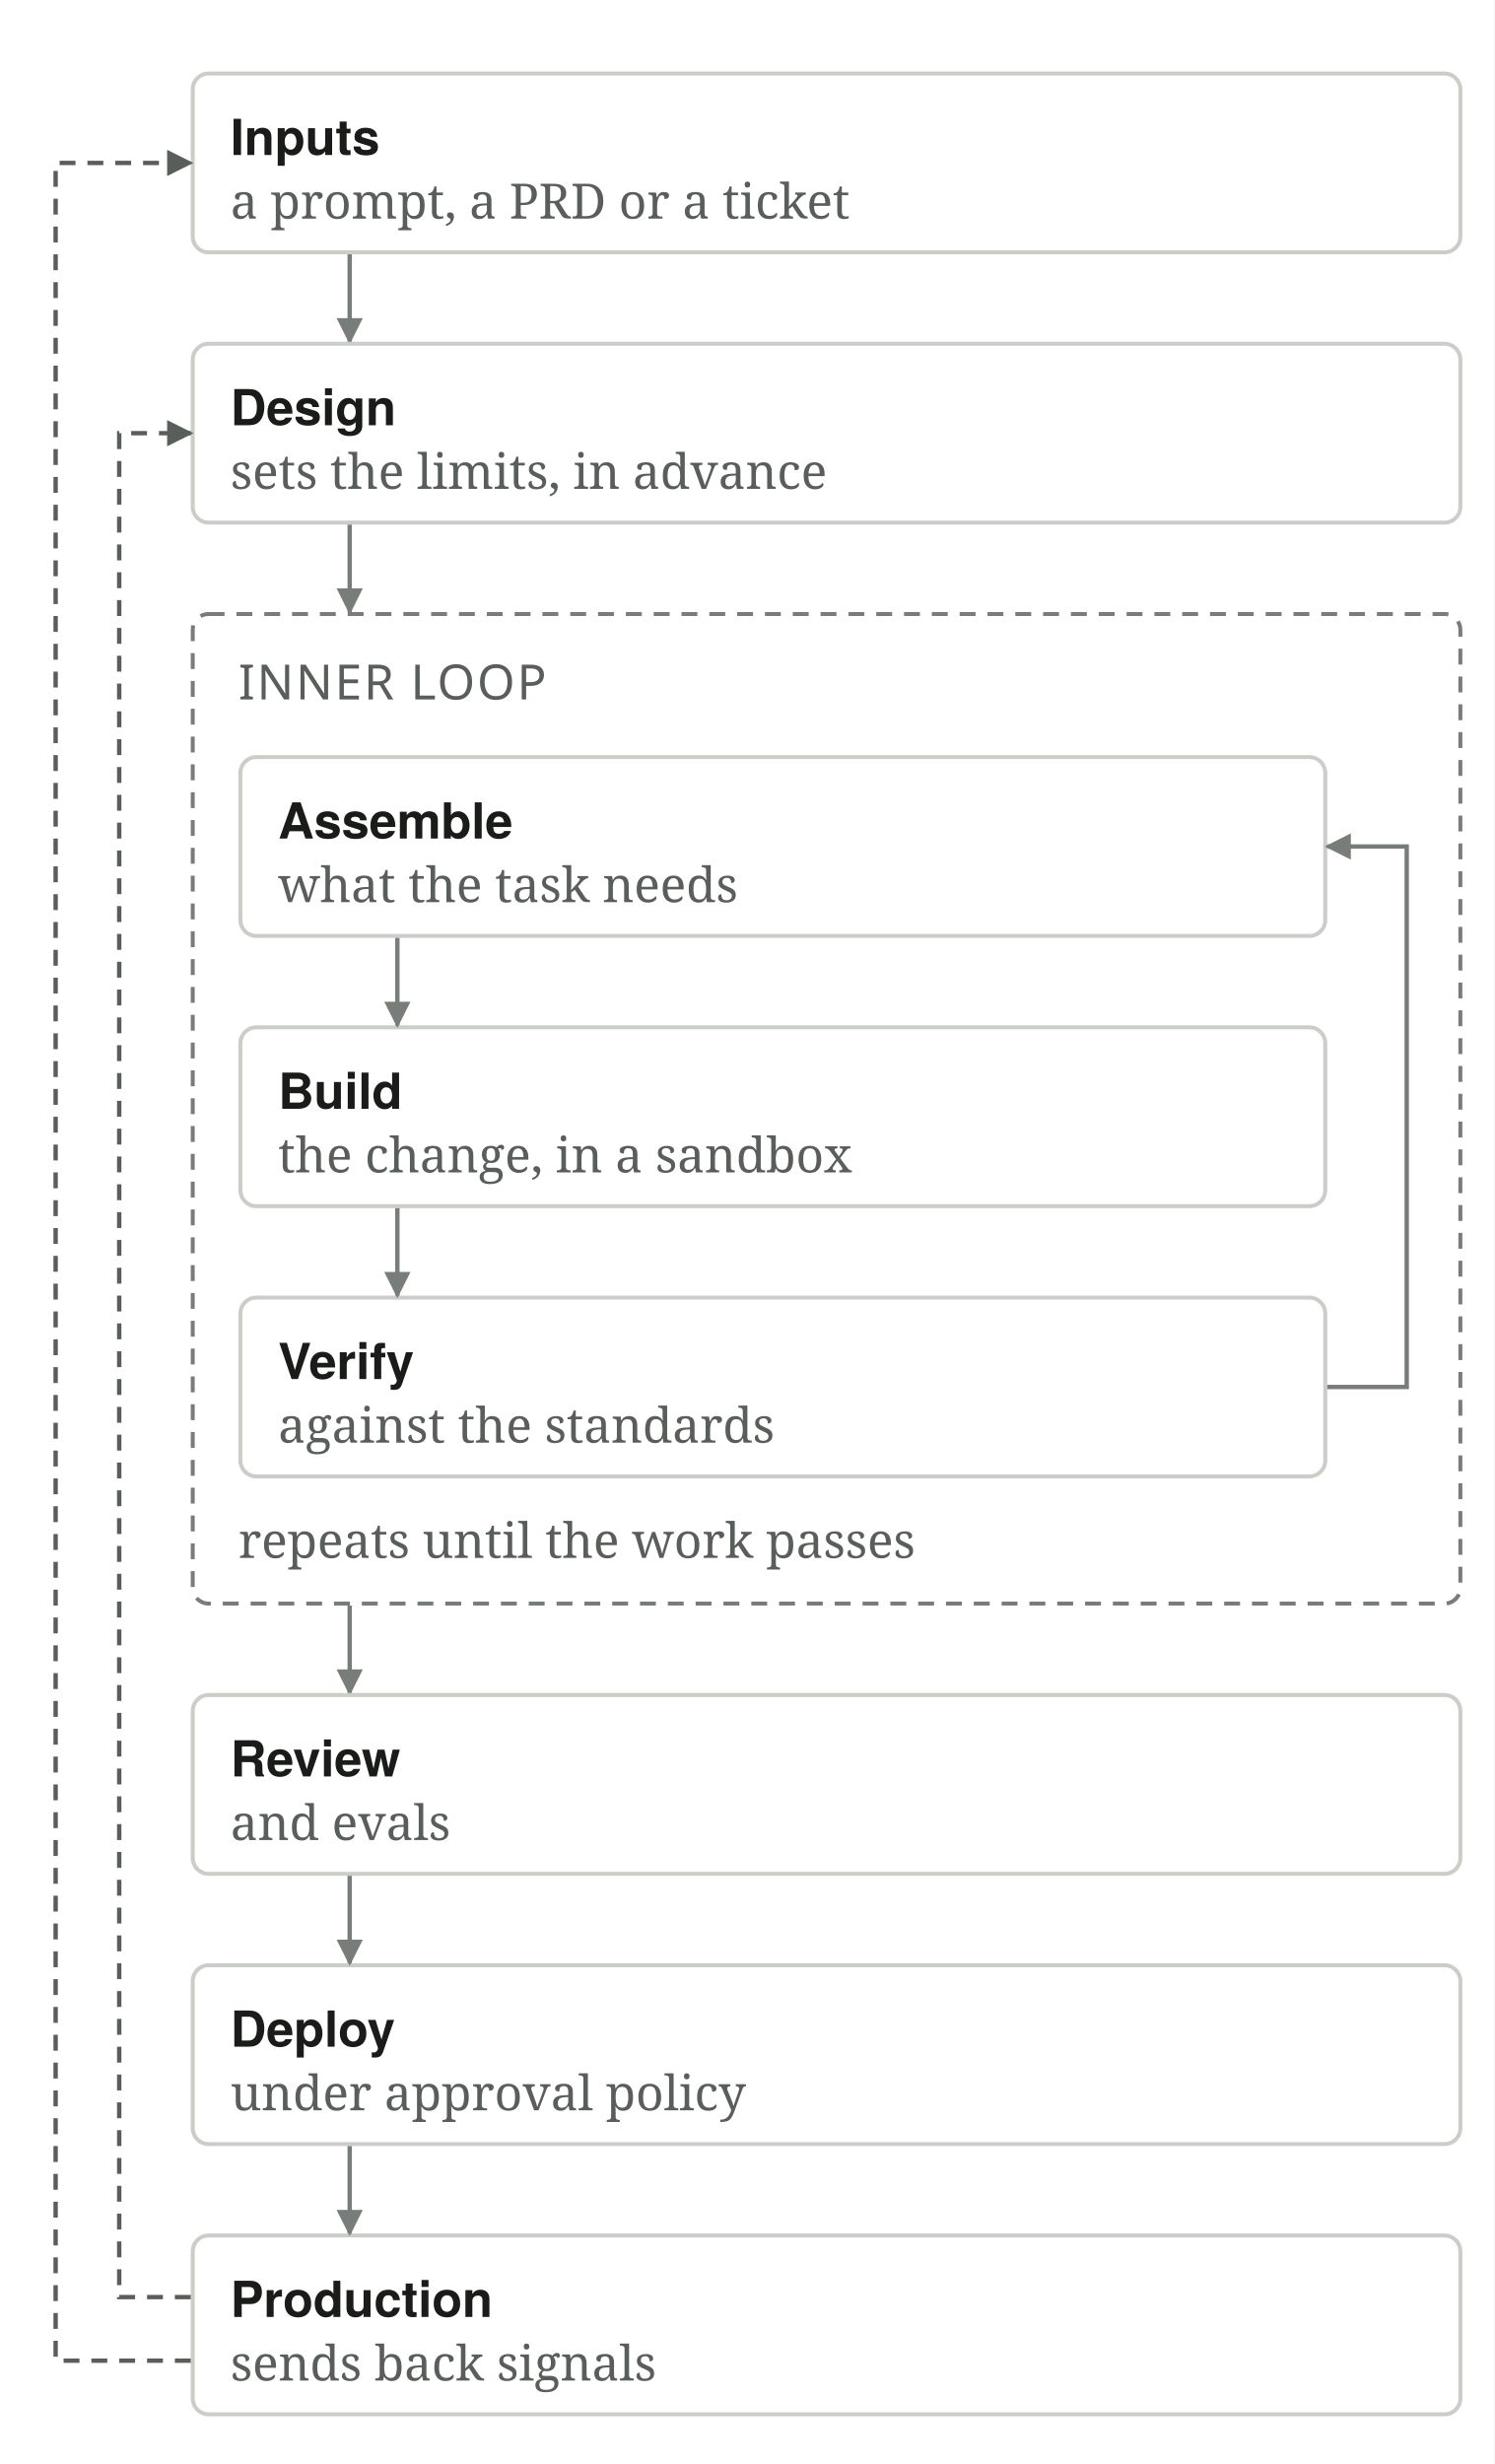
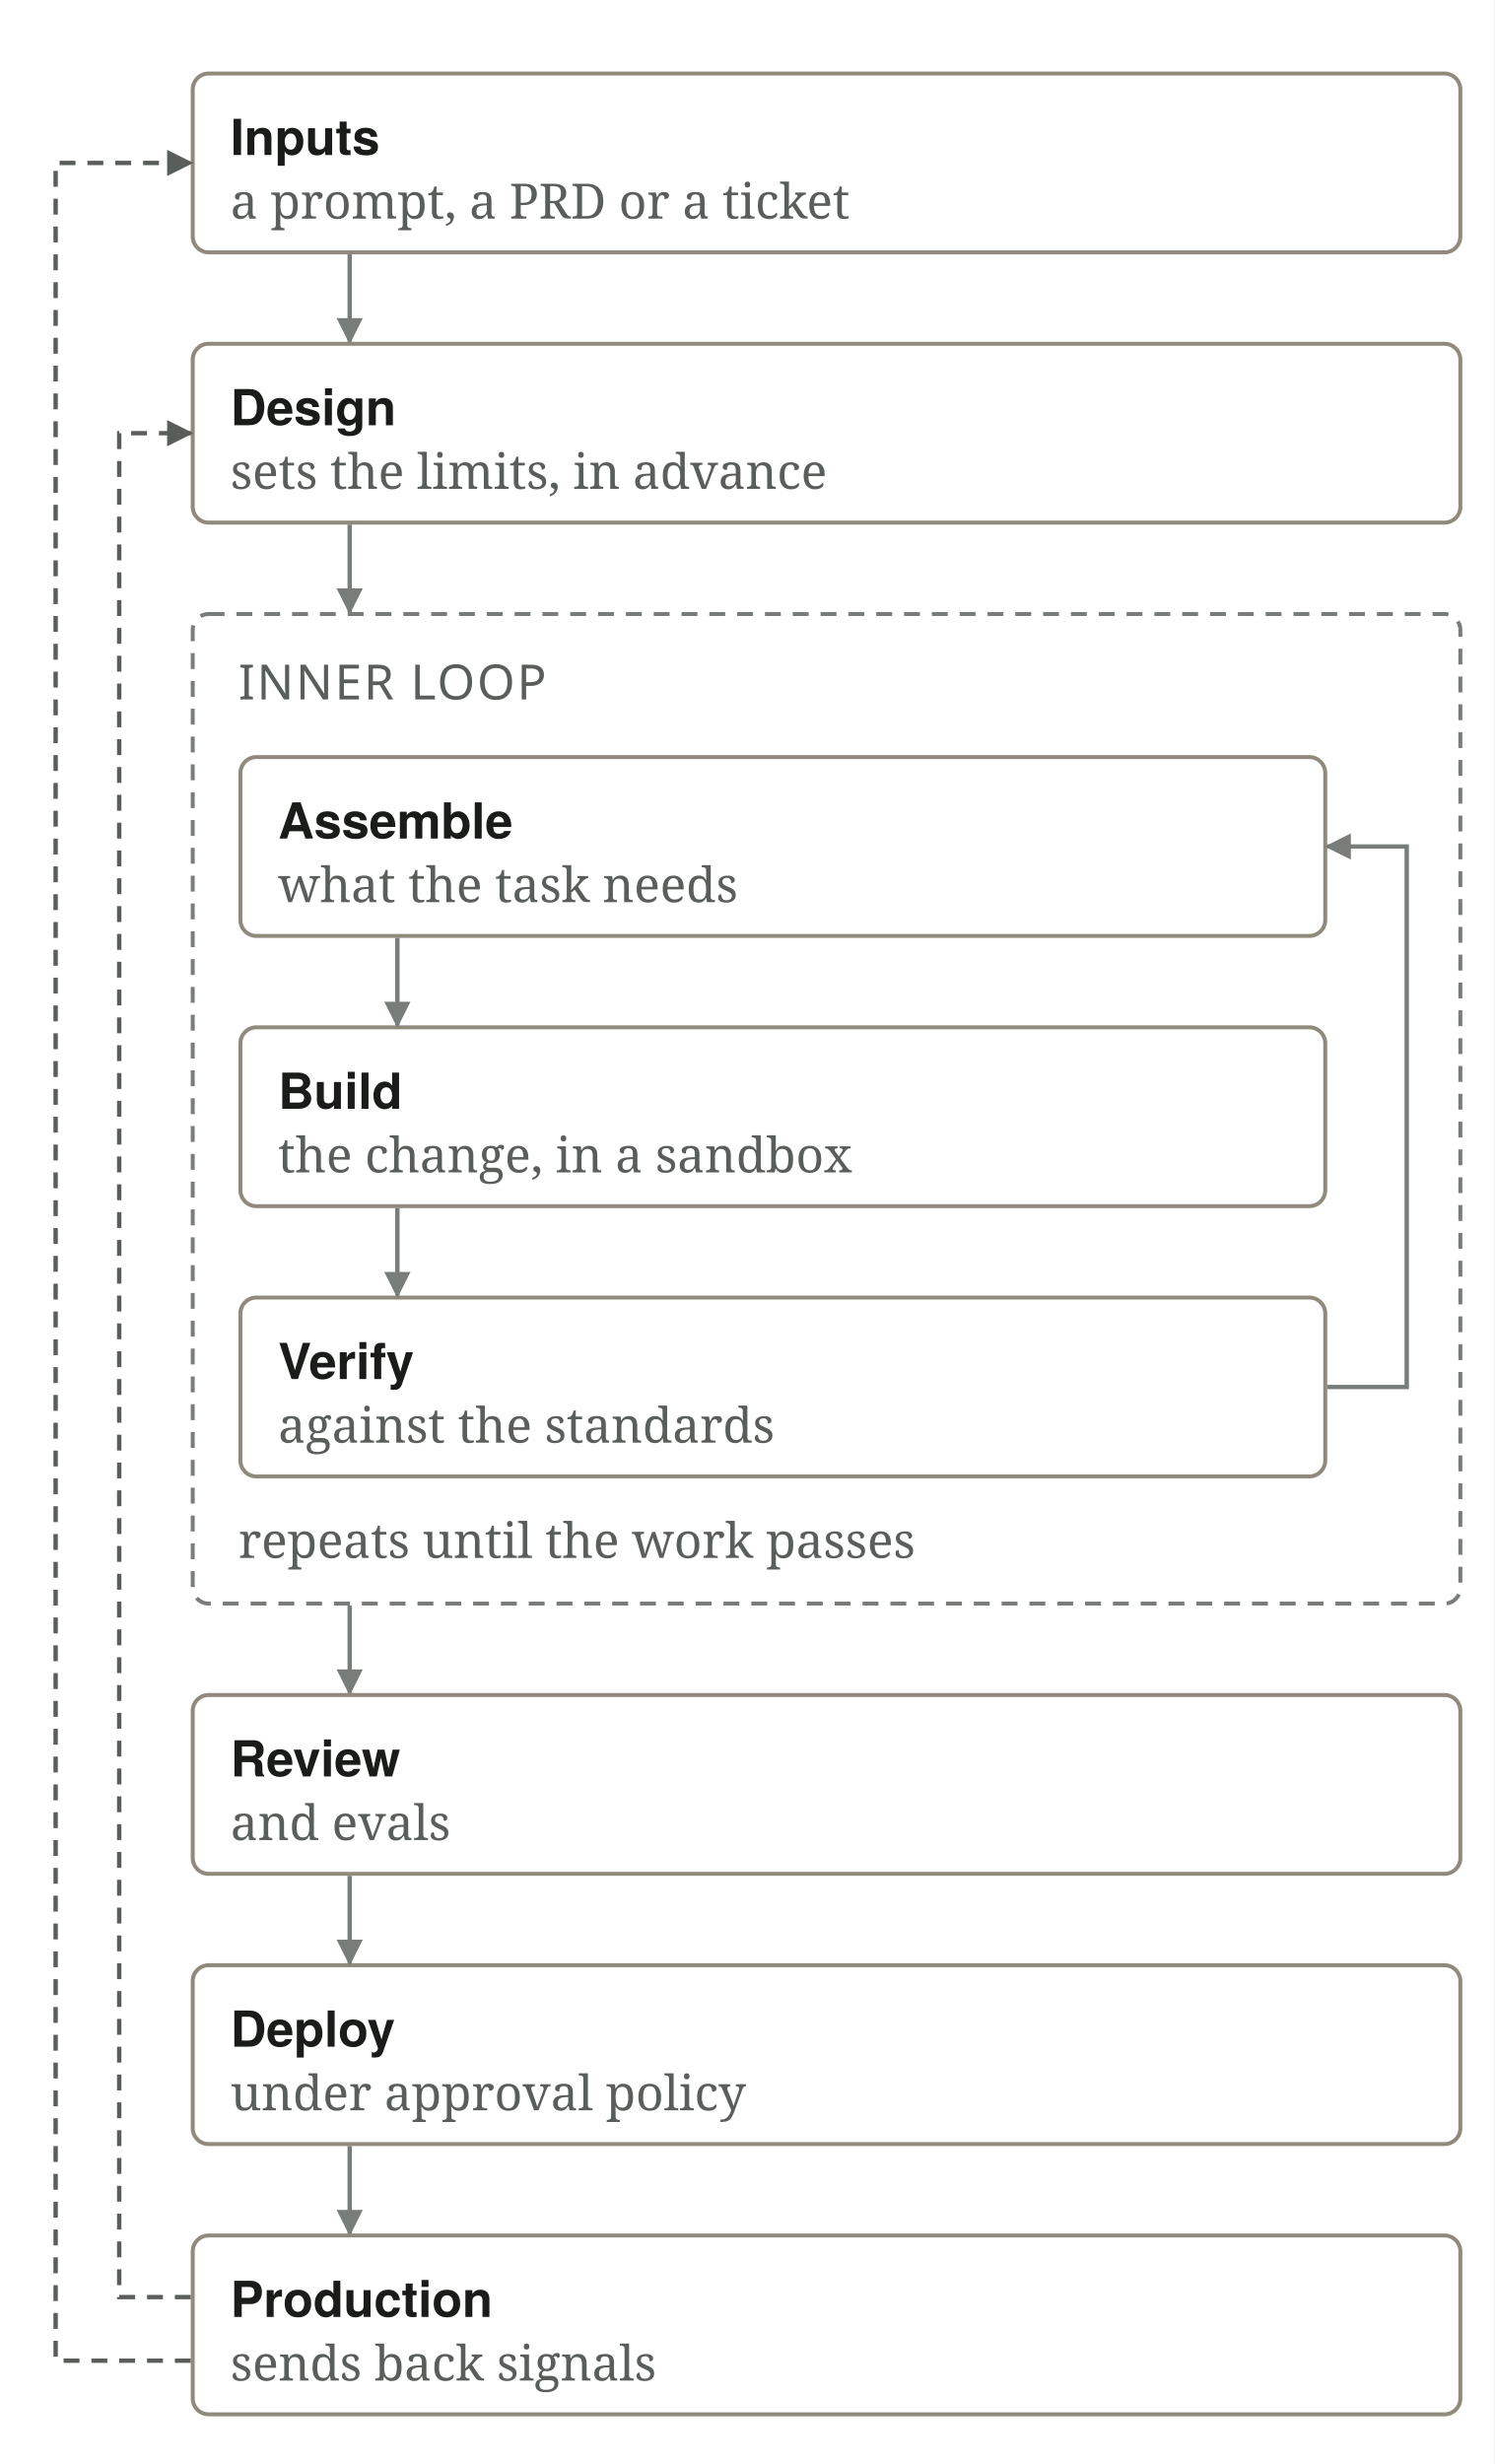
<svg xmlns="http://www.w3.org/2000/svg" viewBox="0 0 376 620" width="376" height="620" role="img" aria-labelledby="sf1n-t sf1n-d">
  <rect width="376" height="620" fill="#FFFFFF" />
  <defs>
    <marker id="sf1n-a" viewBox="0 0 10 10" refX="9" refY="5" markerWidth="6" markerHeight="6" orient="auto-start-reverse">
      <path d="M0 0 L10 5 L0 10 z" fill="#797D79" />
    </marker>
    <marker id="sf1n-g" viewBox="0 0 10 10" refX="9" refY="5" markerWidth="6" markerHeight="6" orient="auto-start-reverse">
      <path d="M0 0 L10 5 L0 10 z" fill="#5A7A00" />
    </marker>
    <marker id="sf1n-s" viewBox="0 0 10 10" refX="9" refY="5" markerWidth="6" markerHeight="6" orient="auto-start-reverse">
      <path d="M0 0 L10 5 L0 10 z" fill="#5A5E5A" />
    </marker>
  </defs>
  <g transform="translate(8 8)">
-     <rect x="40.5" y="10.5" width="319" height="45" rx="4" fill="none" stroke="#CBCDC8" stroke-width="1" />
+     <rect x="40.5" y="10.5" width="319" height="45" rx="4" fill="none" stroke="#8F8A7C" stroke-width="1" />
    <text x="50" y="31" font-family="Figtree,'Avenir Next','Helvetica Neue',sans-serif" font-size="12.5" fill="#1A1C1A" font-weight="600">Inputs</text>
    <text x="50" y="47.0" font-family="'IBM Plex Serif',Charter,Georgia,serif" font-size="12.25" fill="#5A5E5A" font-weight="400">a prompt, a PRD or a ticket</text>
    <path d="M80 56 L80 78" fill="none" stroke="#797D79" stroke-width="1.1" marker-end="url(#sf1n-a)" />
-     <rect x="40.5" y="78.5" width="319" height="45" rx="4" fill="none" stroke="#CBCDC8" stroke-width="1" />
+     <rect x="40.5" y="78.5" width="319" height="45" rx="4" fill="none" stroke="#8F8A7C" stroke-width="1" />
    <text x="50" y="99" font-family="Figtree,'Avenir Next','Helvetica Neue',sans-serif" font-size="12.5" fill="#1A1C1A" font-weight="600">Design</text>
    <text x="50" y="115.0" font-family="'IBM Plex Serif',Charter,Georgia,serif" font-size="12.25" fill="#5A5E5A" font-weight="400">sets the limits, in advance</text>
    <path d="M80 124 L80 146" fill="none" stroke="#797D79" stroke-width="1.1" marker-end="url(#sf1n-a)" />
    <text x="52" y="168" font-family="'Chakra Petch','Avenir Next',sans-serif" font-size="12.25" fill="#5A5E5A" font-weight="500" letter-spacing="0.04em">INNER LOOP</text>
-     <rect x="52.5" y="182.5" width="273" height="45" rx="4" fill="none" stroke="#CBCDC8" stroke-width="1" />
+     <rect x="52.5" y="182.5" width="273" height="45" rx="4" fill="none" stroke="#8F8A7C" stroke-width="1" />
    <text x="62" y="203" font-family="Figtree,'Avenir Next','Helvetica Neue',sans-serif" font-size="12.5" fill="#1A1C1A" font-weight="600">Assemble</text>
    <text x="62" y="219.0" font-family="'IBM Plex Serif',Charter,Georgia,serif" font-size="12.25" fill="#5A5E5A" font-weight="400">what the task needs</text>
-     <rect x="52.5" y="250.5" width="273" height="45" rx="4" fill="none" stroke="#CBCDC8" stroke-width="1" />
+     <rect x="52.5" y="250.5" width="273" height="45" rx="4" fill="none" stroke="#8F8A7C" stroke-width="1" />
    <text x="62" y="271" font-family="Figtree,'Avenir Next','Helvetica Neue',sans-serif" font-size="12.5" fill="#1A1C1A" font-weight="600">Build</text>
    <text x="62" y="287.0" font-family="'IBM Plex Serif',Charter,Georgia,serif" font-size="12.25" fill="#5A5E5A" font-weight="400">the change, in a sandbox</text>
    <path d="M92 228 L92 250" fill="none" stroke="#797D79" stroke-width="1.1" marker-end="url(#sf1n-a)" />
-     <rect x="52.5" y="318.5" width="273" height="45" rx="4" fill="none" stroke="#CBCDC8" stroke-width="1" />
+     <rect x="52.5" y="318.5" width="273" height="45" rx="4" fill="none" stroke="#8F8A7C" stroke-width="1" />
    <text x="62" y="339" font-family="Figtree,'Avenir Next','Helvetica Neue',sans-serif" font-size="12.5" fill="#1A1C1A" font-weight="600">Verify</text>
    <text x="62" y="355.0" font-family="'IBM Plex Serif',Charter,Georgia,serif" font-size="12.25" fill="#5A5E5A" font-weight="400">against the standards</text>
    <path d="M92 296 L92 318" fill="none" stroke="#797D79" stroke-width="1.1" marker-end="url(#sf1n-a)" />
    <path d="M326 341 L346 341 L346 205 L326 205" fill="none" stroke="#797D79" stroke-width="1.1" marker-end="url(#sf1n-a)" />
    <text x="52" y="384" font-family="'IBM Plex Serif',Charter,Georgia,serif" font-size="12.25" fill="#5A5E5A" font-weight="400">repeats until the work passes</text>
    <rect x="40.5" y="146.5" width="319" height="249" rx="4" fill="none" stroke="#797D79" stroke-width="1" stroke-dasharray="4 3" />
    <path d="M80 396 L80 418" fill="none" stroke="#797D79" stroke-width="1.1" marker-end="url(#sf1n-a)" />
-     <rect x="40.5" y="418.5" width="319" height="45" rx="4" fill="none" stroke="#CBCDC8" stroke-width="1" />
+     <rect x="40.5" y="418.5" width="319" height="45" rx="4" fill="none" stroke="#8F8A7C" stroke-width="1" />
    <text x="50" y="439" font-family="Figtree,'Avenir Next','Helvetica Neue',sans-serif" font-size="12.5" fill="#1A1C1A" font-weight="600">Review</text>
    <text x="50" y="455.0" font-family="'IBM Plex Serif',Charter,Georgia,serif" font-size="12.25" fill="#5A5E5A" font-weight="400">and evals</text>
-     <rect x="40.5" y="486.5" width="319" height="45" rx="4" fill="none" stroke="#CBCDC8" stroke-width="1" />
+     <rect x="40.5" y="486.5" width="319" height="45" rx="4" fill="none" stroke="#8F8A7C" stroke-width="1" />
    <text x="50" y="507" font-family="Figtree,'Avenir Next','Helvetica Neue',sans-serif" font-size="12.5" fill="#1A1C1A" font-weight="600">Deploy</text>
    <text x="50" y="523.0" font-family="'IBM Plex Serif',Charter,Georgia,serif" font-size="12.25" fill="#5A5E5A" font-weight="400">under approval policy</text>
    <path d="M80 464 L80 486" fill="none" stroke="#797D79" stroke-width="1.1" marker-end="url(#sf1n-a)" />
-     <rect x="40.5" y="554.5" width="319" height="45" rx="4" fill="none" stroke="#CBCDC8" stroke-width="1" />
+     <rect x="40.5" y="554.5" width="319" height="45" rx="4" fill="none" stroke="#8F8A7C" stroke-width="1" />
    <text x="50" y="575" font-family="Figtree,'Avenir Next','Helvetica Neue',sans-serif" font-size="12.5" fill="#1A1C1A" font-weight="600">Production</text>
    <text x="50" y="591.0" font-family="'IBM Plex Serif',Charter,Georgia,serif" font-size="12.25" fill="#5A5E5A" font-weight="400">sends back signals</text>
    <path d="M80 532 L80 554" fill="none" stroke="#797D79" stroke-width="1.1" marker-end="url(#sf1n-a)" />
    <path d="M40 570 L22 570 L22 101 L40 101" fill="none" stroke="#5A5E5A" stroke-width="1.1" stroke-dasharray="4 3" marker-end="url(#sf1n-s)" />
    <path d="M40 586 L6 586 L6 33 L40 33" fill="none" stroke="#5A5E5A" stroke-width="1.1" stroke-dasharray="4 3" marker-end="url(#sf1n-s)" />
  </g>
</svg>
